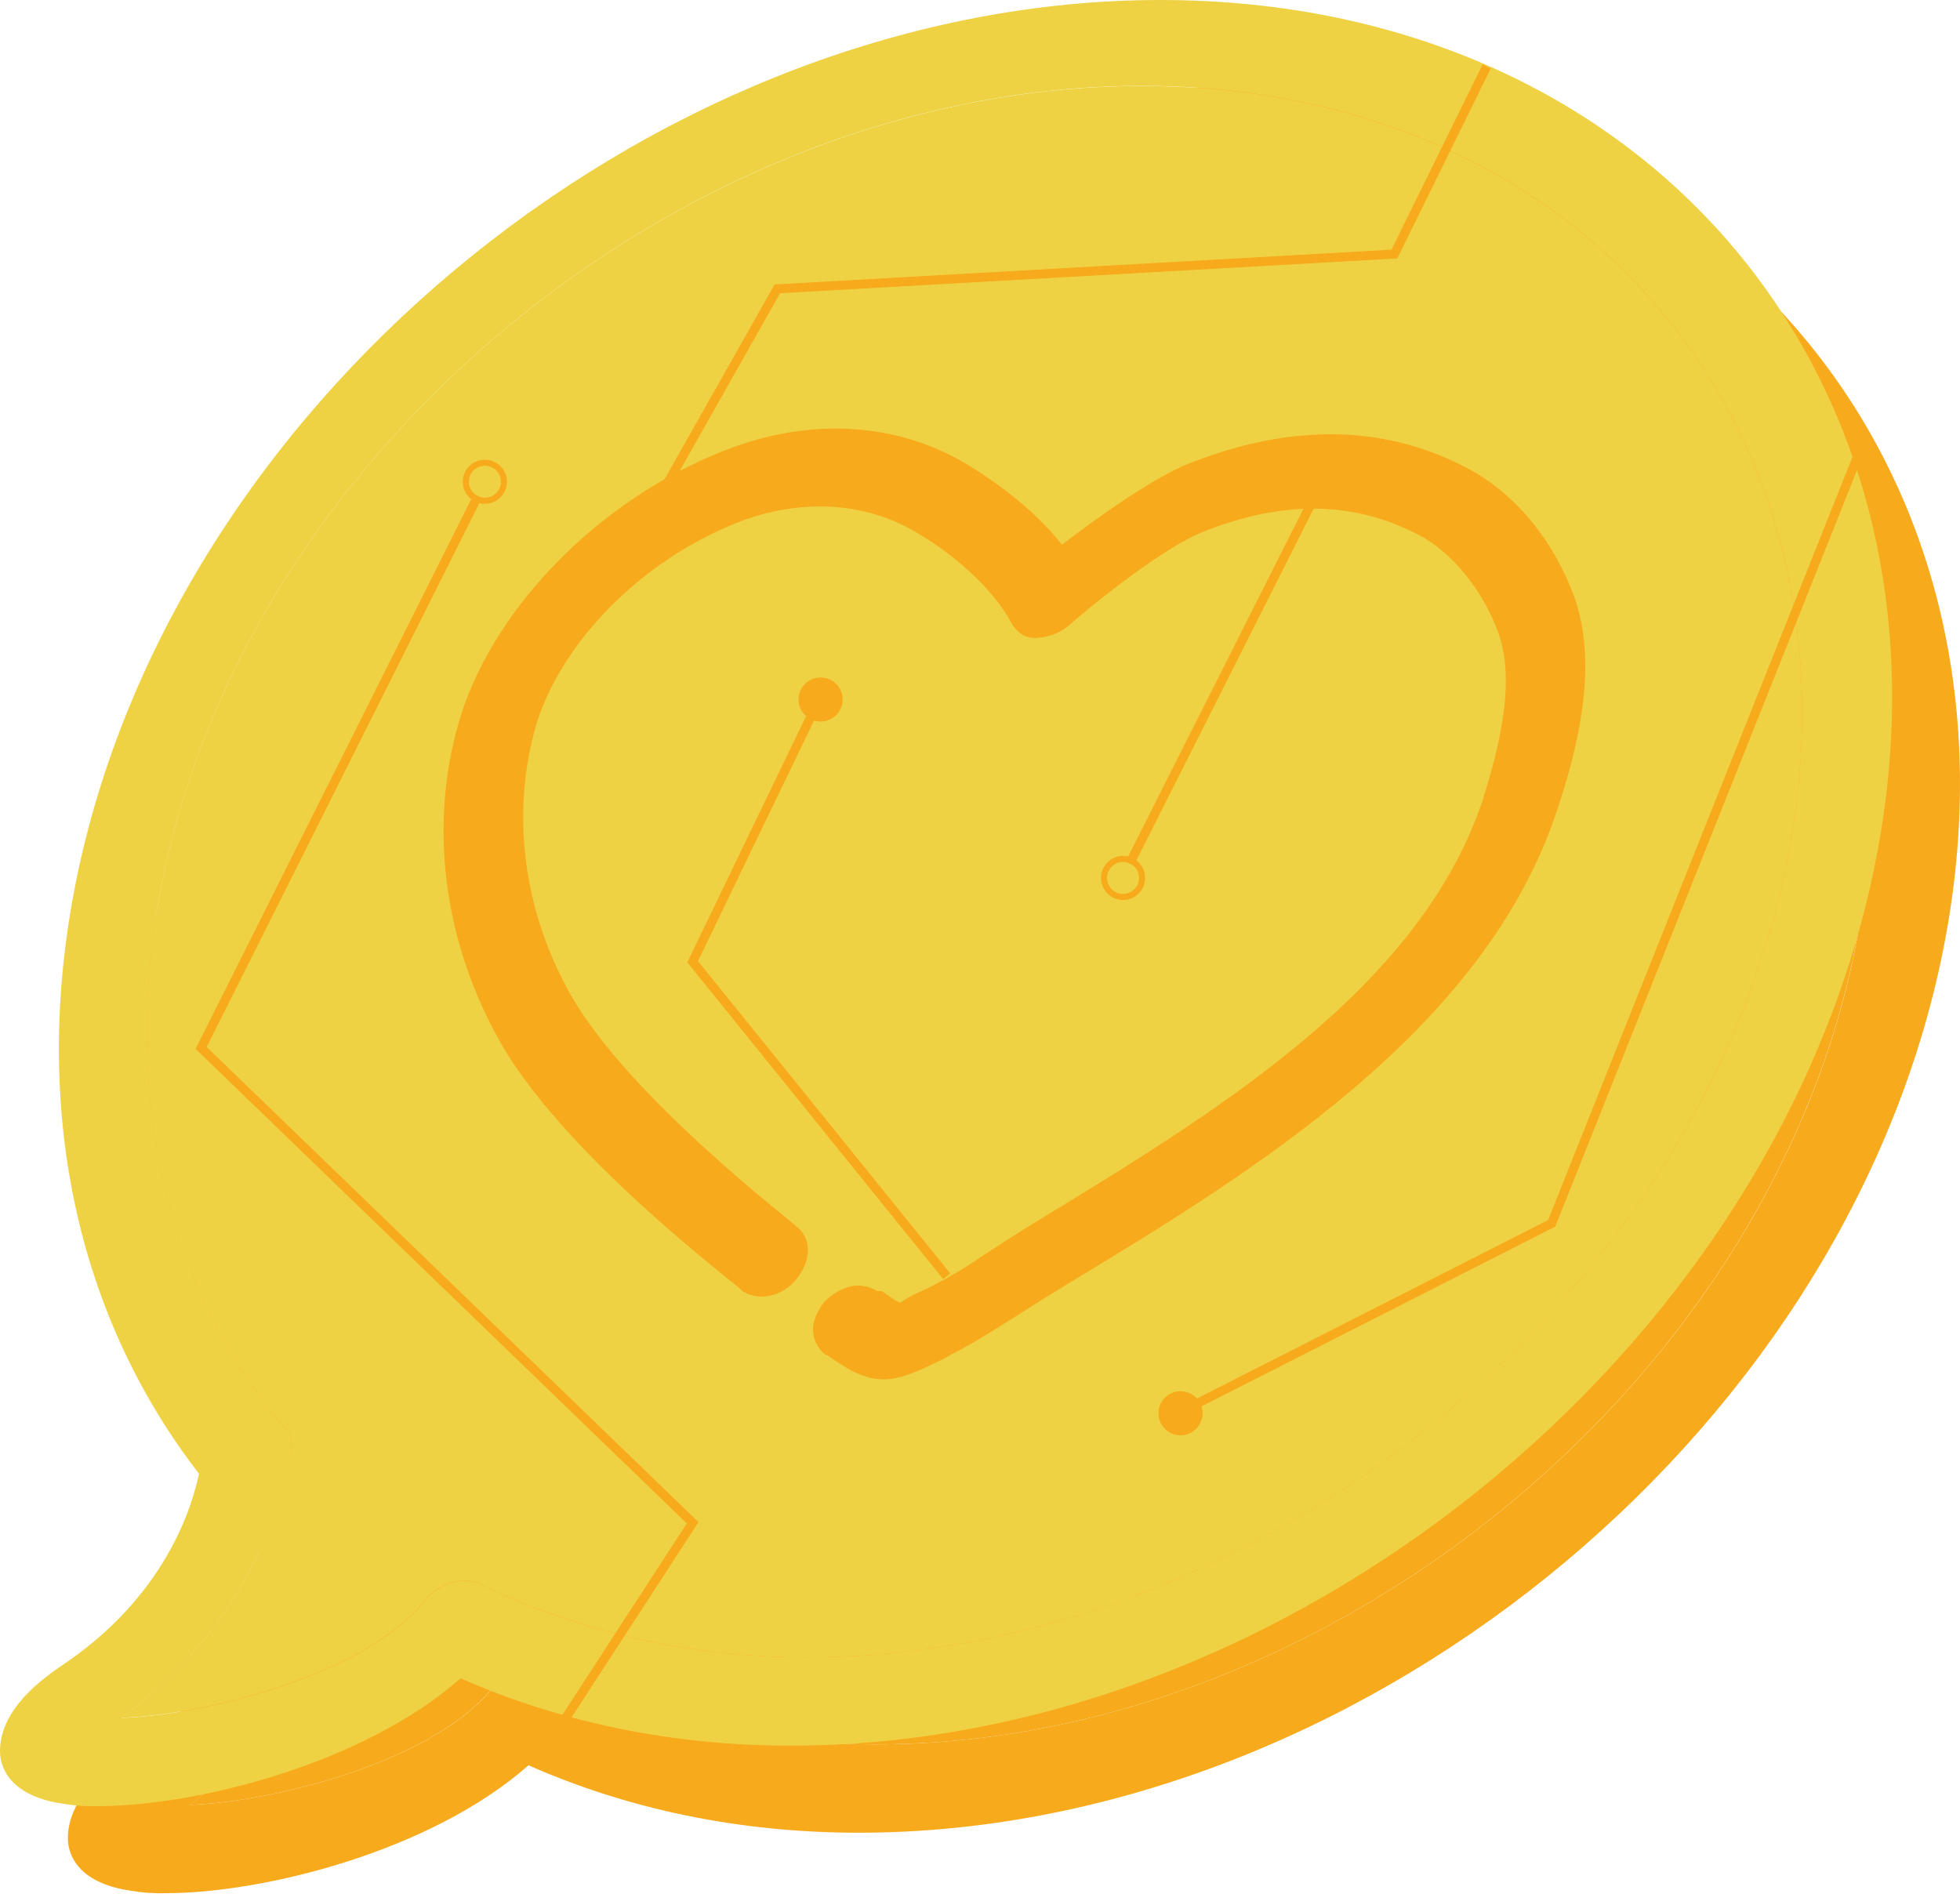
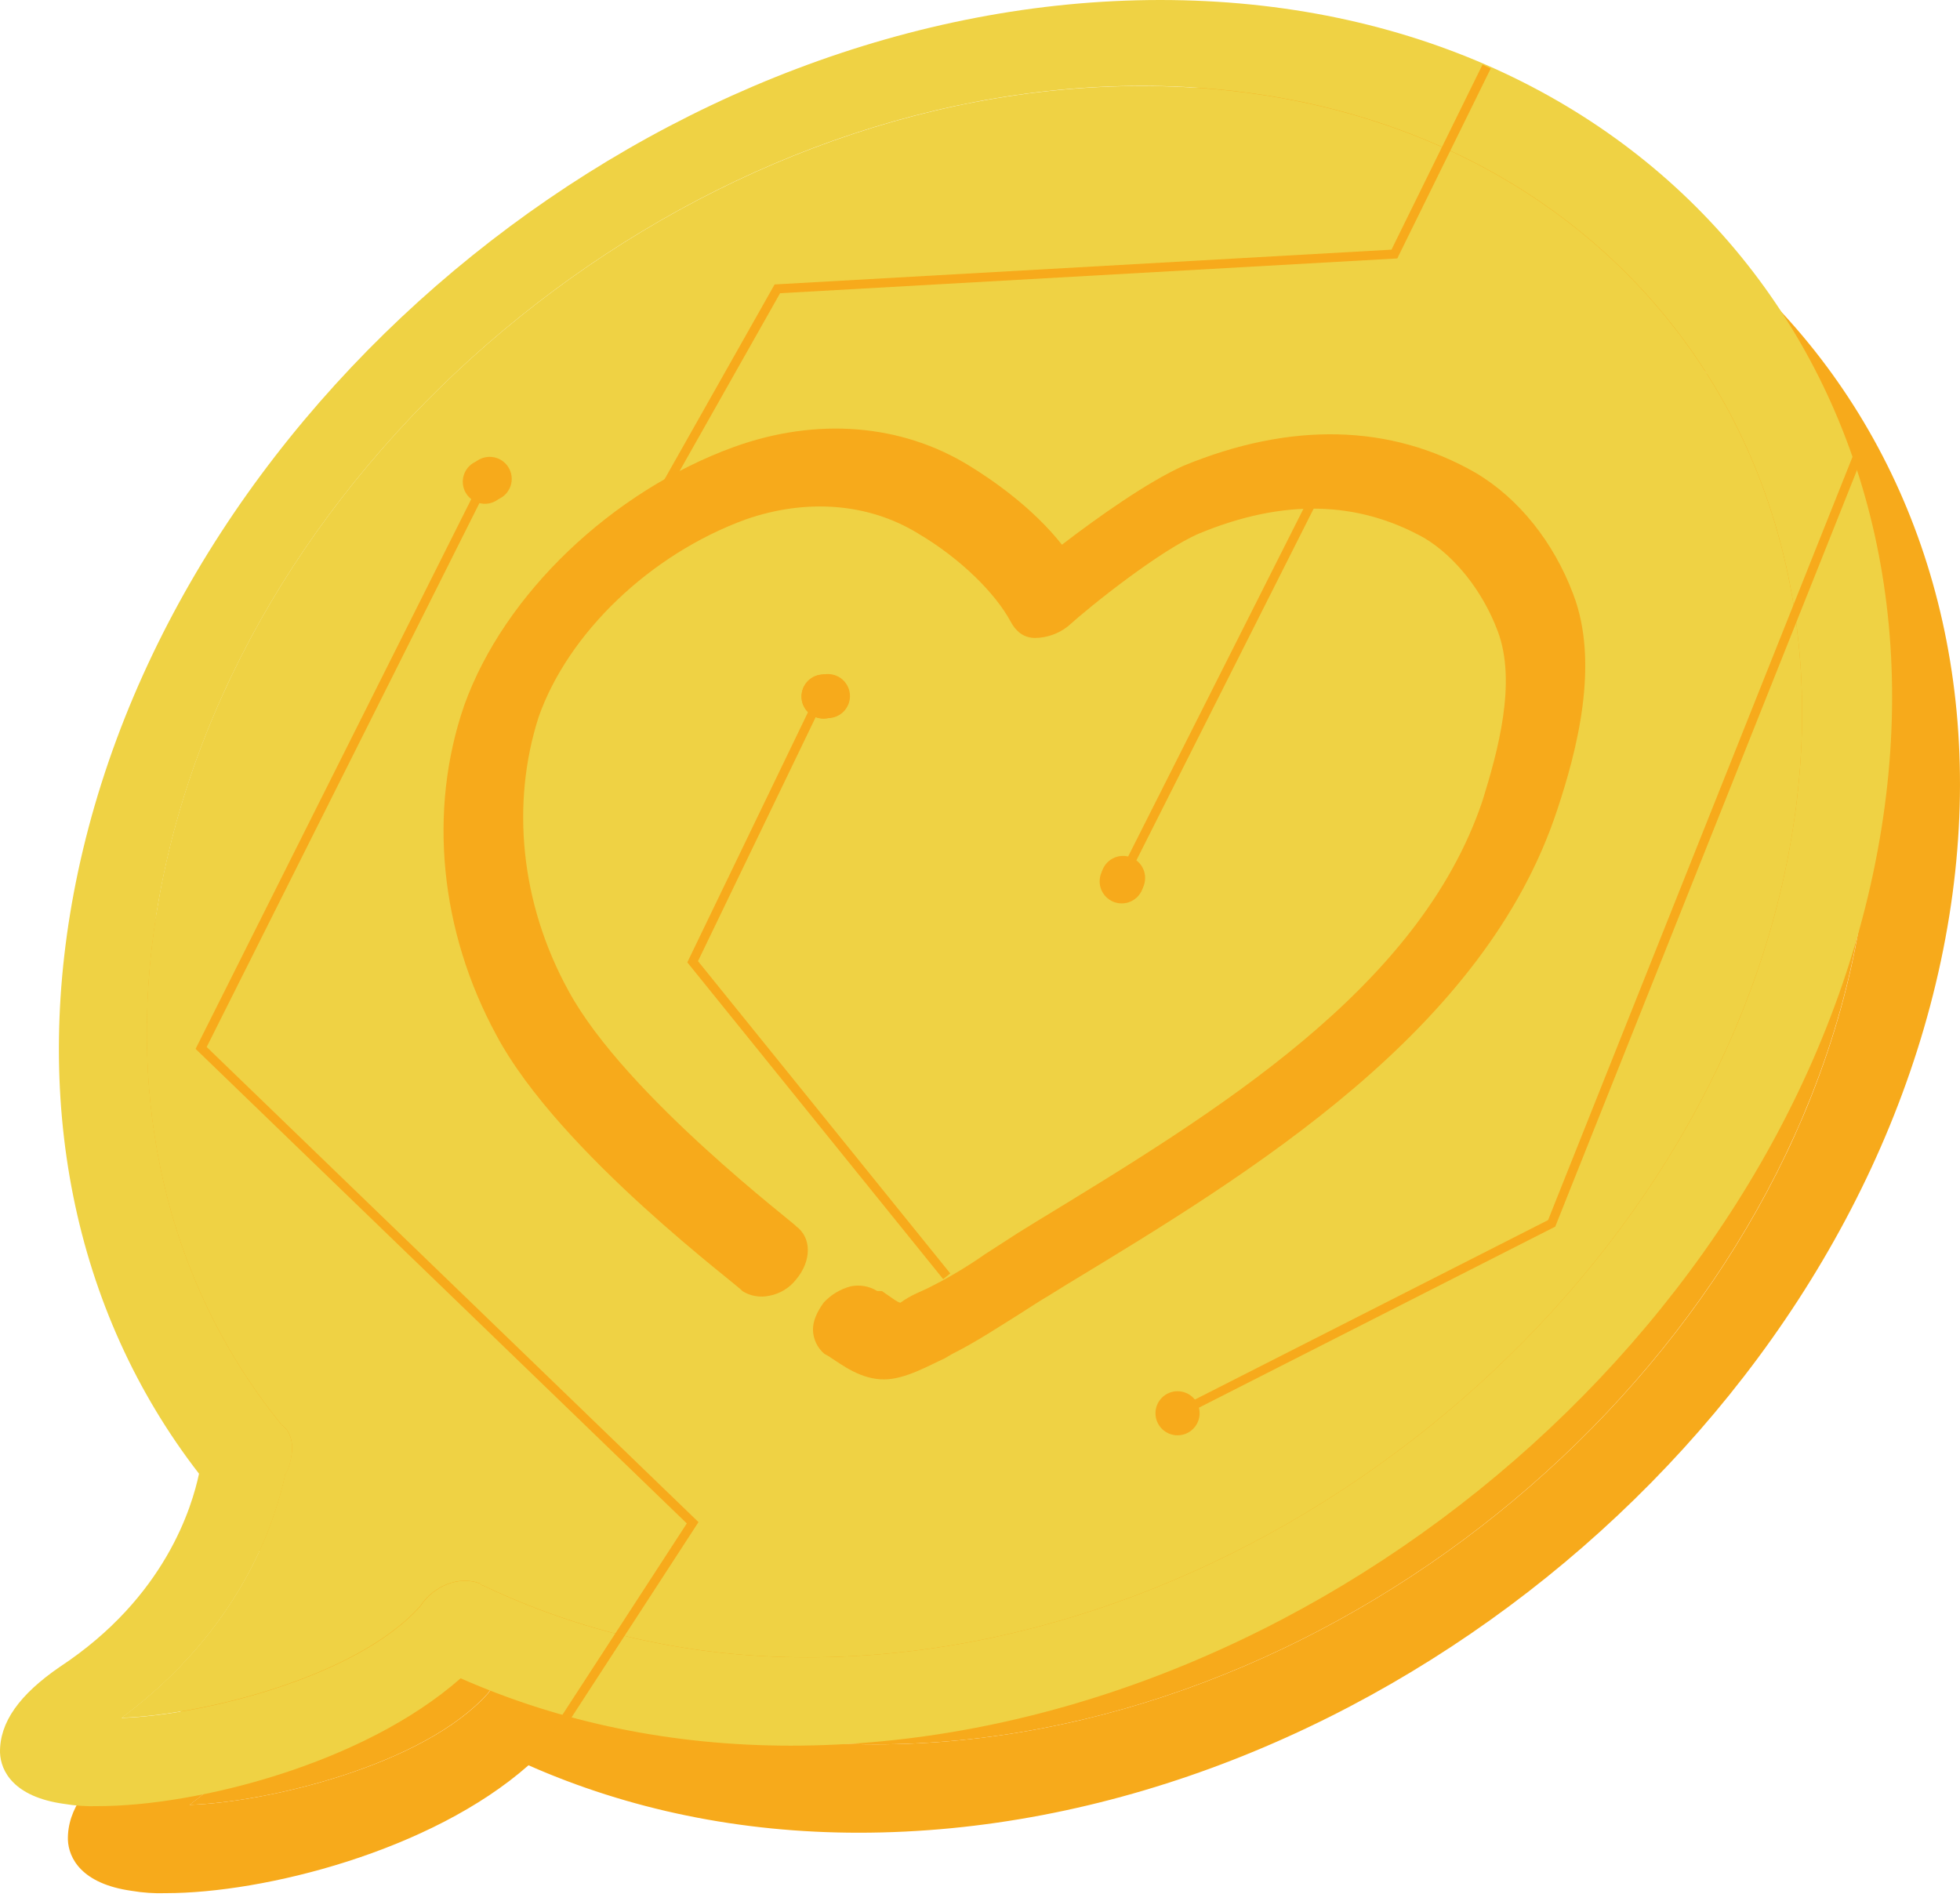
- <svg xmlns="http://www.w3.org/2000/svg" width="100" height="97" viewBox="0 0 100 97" fill="none">
-   <path d="M17.744 77.027C11.639 69.436 9.602 59.473 11.848 48.915C16.547 26.853 38.924 8.831 61.727 8.831C84.531 8.831 99.234 26.861 94.535 48.923C89.837 70.985 67.468 89.008 44.657 89.008C38.598 89.008 33.054 87.703 28.094 85.331C28.073 85.331 28.052 85.326 28.033 85.315C28.015 85.305 27.999 85.29 27.988 85.271C27.978 85.253 27.962 85.237 27.944 85.227C27.925 85.216 27.904 85.211 27.883 85.212C26.889 84.856 25.599 85.331 24.897 86.398C21.619 90.075 13.613 91.973 9.666 92.093C15.735 87.581 17.491 82.127 18.02 79.636C18.182 79.399 18.24 79.162 18.316 78.806C18.443 78.213 18.356 77.501 17.831 77.147L17.744 77.027Z" fill="#F7AA1B" />
-   <path d="M13.625 79.636C7.195 71.334 5.004 60.42 7.452 48.915C12.678 24.361 37.471 4.439 62.66 4.439C87.965 4.439 104.251 24.485 99.023 49.04C93.796 73.595 69.004 93.516 43.814 93.516C37.755 93.516 32.068 92.329 26.965 90.075C21.99 94.465 13.457 96.6 8.467 96.6C7.879 96.62 7.291 96.58 6.711 96.481C4.172 96.124 3.499 94.821 3.464 93.872C3.436 92.329 4.452 90.905 6.53 89.482C11.931 85.924 13.272 81.298 13.625 79.636ZM11.85 48.915C9.603 59.473 11.64 69.436 17.746 77.027L17.839 77.147C18.357 77.501 18.445 78.213 18.323 78.806C18.248 79.162 18.198 79.399 18.028 79.636C17.499 82.128 15.743 87.584 9.674 92.093C13.62 91.973 21.627 90.075 24.905 86.398C25.607 85.331 26.897 84.856 27.891 85.212C27.912 85.211 27.933 85.216 27.952 85.227C27.97 85.237 27.986 85.253 27.996 85.271C28.007 85.29 28.022 85.305 28.041 85.315C28.06 85.326 28.081 85.331 28.102 85.331C33.062 87.703 38.606 89.008 44.664 89.008C67.476 89.008 89.855 70.978 94.543 48.915C99.232 26.851 84.538 8.831 61.727 8.831C38.916 8.831 16.547 26.853 11.848 48.915H11.85Z" fill="#F7AA1B" />
-   <path d="M59.197 0C84.501 0 100.788 20.046 95.56 44.599C90.333 69.152 65.541 89.074 40.351 89.074C34.292 89.074 28.604 87.888 23.501 85.636C18.527 90.023 9.994 92.159 5.004 92.159C4.416 92.179 3.828 92.139 3.248 92.041C0.709 91.685 0.036 90.38 0.001 89.43C-0.027 87.888 0.988 86.466 3.067 85.043C8.459 81.483 9.8 76.857 10.154 75.197C3.724 66.893 1.532 55.981 3.982 44.475C9.216 19.927 34.011 0 59.197 0ZM91.07 44.475C95.768 22.412 81.073 4.381 58.262 4.381C35.451 4.381 13.082 22.418 8.383 44.482C6.137 55.038 8.174 65.001 14.279 72.593L14.373 72.712C14.891 73.068 14.978 73.78 14.857 74.373C14.781 74.728 14.731 74.966 14.562 75.203C14.032 77.695 12.276 83.151 6.208 87.658C10.154 87.539 18.161 85.642 21.439 81.965C22.14 80.896 23.43 80.423 24.424 80.779C24.446 80.779 24.467 80.784 24.485 80.794C24.504 80.805 24.52 80.82 24.531 80.838C24.541 80.857 24.557 80.872 24.575 80.882C24.594 80.892 24.615 80.897 24.636 80.896C29.589 83.268 35.133 84.567 41.191 84.567C64.003 84.567 86.374 66.543 91.07 44.482V44.475Z" fill="#EFD244" />
-   <path d="M58.262 4.388C81.073 4.388 95.768 22.418 91.07 44.482C86.372 66.545 64.003 84.567 41.191 84.567C35.133 84.567 29.589 83.262 24.629 80.89C24.608 80.891 24.587 80.885 24.569 80.875C24.55 80.865 24.535 80.85 24.524 80.832C24.513 80.814 24.498 80.799 24.479 80.788C24.46 80.778 24.439 80.772 24.418 80.772C23.424 80.416 22.134 80.89 21.432 81.958C18.154 85.636 10.147 87.532 6.201 87.651C12.27 83.14 14.025 77.688 14.555 75.197C14.724 74.96 14.774 74.722 14.85 74.367C14.978 73.774 14.891 73.062 14.366 72.706L14.273 72.586C8.167 64.995 6.13 55.032 8.377 44.475C13.081 22.418 35.452 4.388 58.262 4.388Z" fill="#EFD244" />
-   <path d="M75.279 24.121C70.938 21.63 65.854 21.512 60.386 23.765C58.545 24.595 56.029 26.376 54.181 27.794C52.684 25.895 50.611 24.473 49.455 23.765C45.99 21.63 41.669 21.274 37.421 22.816C31.238 25.072 25.732 30.29 23.688 35.983C21.839 41.322 22.426 47.489 25.33 52.827C28.558 58.876 37.902 65.756 37.877 65.88C38.286 66.135 38.78 66.22 39.252 66.117C39.793 66.015 40.278 65.72 40.617 65.287C41.413 64.338 41.424 63.151 40.604 62.559C40.722 62.559 31.919 55.916 29.016 50.578C26.53 46.066 26.072 40.97 27.483 36.581C28.985 32.311 33.17 28.277 38.064 26.498C41.142 25.431 44.3 25.668 46.823 27.21C49.04 28.516 50.799 30.295 51.566 31.722C51.821 32.198 52.212 32.552 52.813 32.552C53.421 32.544 54.009 32.335 54.486 31.959C55.662 30.892 59.239 28.045 61.198 27.215C65.497 25.443 69.268 25.554 72.671 27.452C74.251 28.401 75.654 30.18 76.412 32.198C77.402 34.807 76.412 38.365 75.639 40.856C72.412 50.465 62.037 56.751 52.883 62.327L51.926 62.919L50.272 63.986C49.321 64.653 48.321 65.246 47.279 65.759L46.755 65.997C46.468 66.129 46.195 66.287 45.94 66.471C45.822 66.471 45.515 66.234 44.997 65.878H44.76C44.35 65.623 43.857 65.538 43.385 65.641C42.861 65.784 42.387 66.071 42.02 66.471C41.681 66.945 41.461 67.42 41.479 67.894C41.489 68.121 41.546 68.343 41.645 68.547C41.745 68.751 41.886 68.932 42.058 69.08L42.271 69.199C43.001 69.674 43.919 70.385 45.107 70.385C46.175 70.385 47.397 69.674 48.185 69.318L48.593 69.08C49.787 68.487 51.033 67.657 51.992 67.064C52.542 66.708 53.094 66.352 53.501 66.115L54.458 65.522C63.867 59.829 75.744 52.593 79.45 41.325C80.438 38.358 81.635 33.851 80.257 30.293C79.272 27.684 77.497 25.428 75.279 24.121Z" fill="#F7AA1B" />
-   <path fill-rule="evenodd" clip-rule="evenodd" d="M10.545 53.424L24.59 25.412L24.176 25.205L9.979 53.52L35.041 77.734L28.124 88.377L28.512 88.629L35.637 77.667L10.545 53.424Z" fill="#F7AA1B" />
-   <path fill-rule="evenodd" clip-rule="evenodd" d="M35.612 49.043L41.875 36.057L41.458 35.856L35.067 49.105L48.122 65.269L48.483 64.978L35.612 49.043Z" fill="#F7AA1B" />
-   <path fill-rule="evenodd" clip-rule="evenodd" d="M57.432 43.954L67 24.973L67.413 25.181L57.846 44.163L57.432 43.954Z" fill="#F7AA1B" />
-   <path fill-rule="evenodd" clip-rule="evenodd" d="M78.984 62.256L94.615 23.062L95.045 23.234L79.349 62.59L60.29 72.274L60.08 71.862L78.984 62.256Z" fill="#F7AA1B" />
-   <path fill-rule="evenodd" clip-rule="evenodd" d="M70.994 12.739L75.641 3.293L76.057 3.497L71.29 13.187L39.8 14.962L33.149 26.734L32.746 26.506L39.521 14.514L70.994 12.739Z" fill="#F7AA1B" />
-   <path d="M42.993 35.693C42.993 36.314 42.489 36.818 41.867 36.818C41.245 36.818 40.741 36.314 40.741 35.693C40.741 35.072 41.245 34.568 41.867 34.568C42.489 34.568 42.993 35.072 42.993 35.693Z" fill="#F7AA1B" />
-   <path d="M61.357 72.113C61.357 72.734 60.853 73.238 60.231 73.238C59.609 73.238 59.105 72.734 59.105 72.113C59.105 71.491 59.609 70.988 60.231 70.988C60.853 70.988 61.357 71.491 61.357 72.113Z" fill="#F7AA1B" />
-   <path fill-rule="evenodd" clip-rule="evenodd" d="M57.299 45.614C57.751 45.614 58.116 45.248 58.116 44.798C58.116 44.347 57.751 43.981 57.299 43.981C56.847 43.981 56.481 44.347 56.481 44.798C56.481 45.248 56.847 45.614 57.299 45.614ZM57.299 45.923C57.921 45.923 58.425 45.419 58.425 44.798C58.425 44.176 57.921 43.673 57.299 43.673C56.677 43.673 56.173 44.176 56.173 44.798C56.173 45.419 56.677 45.923 57.299 45.923Z" fill="#F7AA1B" />
-   <path fill-rule="evenodd" clip-rule="evenodd" d="M24.737 25.398C25.189 25.398 25.555 25.032 25.555 24.582C25.555 24.131 25.189 23.765 24.737 23.765C24.286 23.765 23.92 24.131 23.92 24.582C23.92 25.032 24.286 25.398 24.737 25.398ZM24.737 25.707C25.359 25.707 25.863 25.203 25.863 24.582C25.863 23.96 25.359 23.457 24.737 23.457C24.116 23.457 23.611 23.96 23.611 24.582C23.611 25.203 24.116 25.707 24.737 25.707Z" fill="#F7AA1B" />
+ <svg xmlns="http://www.w3.org/2000/svg" id="e4g3tw6fe6cd1" viewBox="0 0 100 97" shape-rendering="geometricPrecision" text-rendering="geometricPrecision">
+   <style>#e4g3tw6fe6cd12_to {animation: e4g3tw6fe6cd12_to__to 3000ms linear infinite normal forwards}@keyframes e4g3tw6fe6cd12_to__to { 0% {transform: translate(0.152114px,-0.152114px)} 33.333% {transform: translate(-6.22935px,12.80705px)} 71.667% {transform: translate(6.249412px,29.05936px)} 100% {transform: translate(6.249412px,29.05936px)} }#e4g3tw6fe6cd13_to {animation: e4g3tw6fe6cd13_to__to 3000ms linear infinite normal forwards}@keyframes e4g3tw6fe6cd13_to__to { 0% {transform: translate(0.152114px,-0.152114px)} 33.333% {transform: translate(-6.22935px,12.80705px)} 71.667% {transform: translate(6.249412px,29.05936px)} 100% {transform: translate(6.249412px,29.05936px)} }#e4g3tw6fe6cd14_to {animation: e4g3tw6fe6cd14_to__to 3000ms linear infinite normal forwards}@keyframes e4g3tw6fe6cd14_to__to { 0% {transform: translate(15.3635px,9.278949px)} 43.333% {transform: translate(15.3635px,9.278949px)} 80% {transform: translate(24.79457px,-9.73529px)} 100% {transform: translate(24.79457px,-9.73529px)} }#e4g3tw6fe6cd15_to {animation: e4g3tw6fe6cd15_to__to 3000ms linear infinite normal forwards}@keyframes e4g3tw6fe6cd15_to__to { 0% {transform: translate(-16.88464px,-11.25643px)} 40% {transform: translate(-31.18335px,17.34099px)} 80% {transform: translate(-6.693012px,42.13555px)} 100% {transform: translate(-11.38681px,49.82817px)} }#e4g3tw6fe6cd16_to {animation: e4g3tw6fe6cd16_to__to 3000ms linear infinite normal forwards}@keyframes e4g3tw6fe6cd16_to__to { 0% {transform: translate(-0.152114px,0px)} 33.333% {transform: translate(19.01424px,-9.583176px)} 76.667% {transform: translate(34.37774px,-48.37222px)} 100% {transform: translate(34.37774px,-48.37222px)} }</style>
+   <path id="e4g3tw6fe6cd2" d="M17.744,77.027C11.639,69.436,9.602,59.473,11.848,48.915C16.547,26.853,38.924,8.831,61.727,8.831C84.531,8.831,99.234,26.861,94.535,48.923C89.837,70.985,67.468,89.008,44.657,89.008C38.598,89.008,33.054,87.703,28.094,85.331C28.073,85.331,28.052,85.326,28.033,85.315C28.015,85.305,27.999,85.29,27.988,85.271C27.978,85.253,27.962,85.237,27.944,85.227C27.925,85.216,27.904,85.211,27.883,85.212C26.889,84.856,25.599,85.331,24.897,86.398C21.619,90.075,13.613,91.973,9.666,92.093C15.735,87.581,17.491,82.127,18.02,79.636C18.182,79.399,18.24,79.162,18.316,78.806C18.443,78.213,18.356,77.501,17.831,77.147L17.744,77.027Z" fill="rgb(247,170,27)" stroke="none" stroke-width="1" />
+   <path id="e4g3tw6fe6cd3" d="M13.625,79.636C7.195,71.334,5.004,60.42,7.452,48.915C12.678,24.361,37.471,4.439,62.66,4.439C87.965,4.439,104.251,24.485,99.023,49.04C93.796,73.595,69.004,93.516,43.814,93.516C37.755,93.516,32.068,92.329,26.965,90.075C21.99,94.465,13.457,96.6,8.467,96.6C7.879,96.62,7.291,96.58,6.711,96.481C4.172,96.124,3.499,94.821,3.464,93.872C3.436,92.329,4.452,90.905,6.53,89.482C11.931,85.924,13.272,81.298,13.625,79.636ZM11.85,48.915C9.603,59.473,11.64,69.436,17.746,77.027L17.839,77.147C18.357,77.501,18.445,78.213,18.323,78.806C18.248,79.162,18.198,79.399,18.028,79.636C17.499,82.128,15.743,87.584,9.674,92.093C13.62,91.973,21.627,90.075,24.905,86.398C25.607,85.331,26.897,84.856,27.891,85.212C27.912,85.211,27.933,85.216,27.952,85.227C27.97,85.237,27.986,85.253,27.996,85.271C28.007,85.29,28.022,85.305,28.041,85.315C28.06,85.326,28.081,85.331,28.102,85.331C33.062,87.703,38.606,89.008,44.664,89.008C67.476,89.008,89.855,70.978,94.543,48.915C99.232,26.851,84.538,8.831,61.727,8.831C38.916,8.831,16.547,26.853,11.848,48.915L11.85,48.915Z" fill="rgb(247,170,27)" stroke="none" stroke-width="1" />
+   <path id="e4g3tw6fe6cd4" d="M59.197,0C84.501,0,100.788,20.046,95.56,44.599C90.333,69.152,65.541,89.074,40.351,89.074C34.292,89.074,28.604,87.888,23.501,85.636C18.527,90.023,9.994,92.159,5.004,92.159C4.416,92.179,3.828,92.139,3.248,92.041C0.709,91.685,0.036,90.38,0.001,89.43C-0.027,87.888,0.988,86.466,3.067,85.043C8.459,81.483,9.8,76.857,10.154,75.197C3.724,66.893,1.532,55.981,3.982,44.475C9.216,19.927,34.011,0,59.197,0ZM91.07,44.475C95.768,22.412,81.073,4.381,58.262,4.381C35.451,4.381,13.082,22.418,8.383,44.482C6.137,55.038,8.174,65.001,14.279,72.593L14.373,72.712C14.891,73.068,14.978,73.78,14.857,74.373C14.781,74.728,14.731,74.966,14.562,75.203C14.032,77.695,12.276,83.151,6.208,87.658C10.154,87.539,18.161,85.642,21.439,81.965C22.14,80.896,23.43,80.423,24.424,80.779C24.446,80.779,24.467,80.784,24.485,80.794C24.504,80.805,24.52,80.82,24.531,80.838C24.541,80.857,24.557,80.872,24.575,80.882C24.594,80.892,24.615,80.897,24.636,80.896C29.589,83.268,35.133,84.567,41.191,84.567C64.003,84.567,86.374,66.543,91.07,44.482L91.07,44.475Z" fill="rgb(239,210,68)" stroke="none" stroke-width="1" />
+   <path id="e4g3tw6fe6cd5" d="M58.262,4.388C81.073,4.388,95.768,22.418,91.07,44.482C86.372,66.545,64.003,84.567,41.191,84.567C35.133,84.567,29.589,83.262,24.629,80.89C24.608,80.891,24.587,80.885,24.569,80.875C24.55,80.865,24.535,80.85,24.524,80.832C24.513,80.814,24.498,80.799,24.479,80.788C24.46,80.778,24.439,80.772,24.418,80.772C23.424,80.416,22.134,80.89,21.432,81.958C18.154,85.636,10.147,87.532,6.201,87.651C12.27,83.14,14.025,77.688,14.555,75.197C14.724,74.96,14.774,74.722,14.85,74.367C14.978,73.774,14.891,73.062,14.366,72.706L14.273,72.586C8.167,64.995,6.13,55.032,8.377,44.475C13.081,22.418,35.452,4.388,58.262,4.388Z" fill="rgb(239,210,68)" stroke="none" stroke-width="1" />
+   <path id="e4g3tw6fe6cd6" d="M75.279,24.121C70.938,21.63,65.854,21.512,60.386,23.765C58.545,24.595,56.029,26.376,54.181,27.794C52.684,25.895,50.611,24.473,49.455,23.765C45.99,21.63,41.669,21.274,37.421,22.816C31.238,25.072,25.732,30.29,23.688,35.983C21.839,41.322,22.426,47.489,25.33,52.827C28.558,58.876,37.902,65.756,37.877,65.88C38.286,66.135,38.78,66.22,39.252,66.117C39.793,66.015,40.278,65.72,40.617,65.287C41.413,64.338,41.424,63.151,40.604,62.559C40.722,62.559,31.919,55.916,29.016,50.578C26.53,46.066,26.072,40.97,27.483,36.581C28.985,32.311,33.17,28.277,38.064,26.498C41.142,25.431,44.3,25.668,46.823,27.21C49.04,28.516,50.799,30.295,51.566,31.722C51.821,32.198,52.212,32.552,52.813,32.552C53.421,32.544,54.009,32.335,54.486,31.959C55.662,30.892,59.239,28.045,61.198,27.215C65.497,25.443,69.268,25.554,72.671,27.452C74.251,28.401,75.654,30.18,76.412,32.198C77.402,34.807,76.412,38.365,75.639,40.856C72.412,50.465,62.037,56.751,52.883,62.327L51.926,62.919L50.272,63.986C49.321,64.653,48.321,65.246,47.279,65.759L46.755,65.997C46.468,66.129,46.195,66.287,45.94,66.471C45.822,66.471,45.515,66.234,44.997,65.878L44.76,65.878C44.35,65.623,43.857,65.538,43.385,65.641C42.861,65.784,42.387,66.071,42.02,66.471C41.681,66.945,41.461,67.42,41.479,67.894C41.489,68.121,41.546,68.343,41.645,68.547C41.745,68.751,41.886,68.932,42.058,69.08L42.271,69.199C43.001,69.674,43.919,70.385,45.107,70.385C46.175,70.385,47.397,69.674,48.185,69.318L48.593,69.08C49.787,68.487,51.033,67.657,51.992,67.064C52.542,66.708,53.094,66.352,53.501,66.115L54.458,65.522C63.867,59.829,75.744,52.593,79.45,41.325C80.438,38.358,81.635,33.851,80.257,30.293C79.272,27.684,77.497,25.428,75.279,24.121Z" fill="rgb(247,170,27)" stroke="none" stroke-width="1" />
+   <path id="e4g3tw6fe6cd7" d="M10.545,53.424L24.59,25.412L24.176,25.205L9.979,53.52L35.041,77.734L28.124,88.377L28.512,88.629L35.637,77.667L10.545,53.424Z" clip-rule="evenodd" fill="rgb(247,170,27)" fill-rule="evenodd" stroke="none" stroke-width="1" />
+   <path id="e4g3tw6fe6cd8" d="M35.612,49.043L41.875,36.057L41.458,35.856L35.067,49.105L48.122,65.269L48.483,64.978L35.612,49.043Z" clip-rule="evenodd" fill="rgb(247,170,27)" fill-rule="evenodd" stroke="none" stroke-width="1" />
+   <path id="e4g3tw6fe6cd9" d="M57.432,43.954L67,24.973L67.413,25.181L57.846,44.163L57.432,43.954Z" clip-rule="evenodd" fill="rgb(247,170,27)" fill-rule="evenodd" stroke="none" stroke-width="1" />
+   <path id="e4g3tw6fe6cd10" d="M78.984,62.256L94.615,23.062L95.045,23.234L79.349,62.59L60.29,72.274L60.08,71.862L78.984,62.256Z" clip-rule="evenodd" fill="rgb(247,170,27)" fill-rule="evenodd" stroke="none" stroke-width="1" />
+   <path id="e4g3tw6fe6cd11" d="M70.994,12.739L75.641,3.293L76.057,3.497L71.29,13.187L39.8,14.962L33.149,26.734L32.746,26.506L39.521,14.514L70.994,12.739Z" clip-rule="evenodd" fill="rgb(247,170,27)" fill-rule="evenodd" stroke="none" stroke-width="1" />
+   <g id="e4g3tw6fe6cd12_to" transform="translate(0.152114,-0.152114)">
+     <path id="e4g3tw6fe6cd12" d="M42.993,35.693C42.993,36.314,42.489,36.818,41.867,36.818C41.245,36.818,40.741,36.314,40.741,35.693C40.741,35.072,41.245,34.568,41.867,34.568C42.489,34.568,42.993,35.072,42.993,35.693Z" transform="translate(0,0)" fill="rgb(247,170,27)" stroke="none" stroke-width="1" />
+   </g>
+   <g id="e4g3tw6fe6cd13_to" transform="translate(0.152114,-0.152114)">
+     <path id="e4g3tw6fe6cd13" d="M42.993,35.693C42.993,36.314,42.489,36.818,41.867,36.818C41.245,36.818,40.741,36.314,40.741,35.693C40.741,35.072,41.245,34.568,41.867,34.568C42.489,34.568,42.993,35.072,42.993,35.693Z" transform="translate(0,0)" fill="rgb(247,170,27)" stroke="none" stroke-width="1" />
+   </g>
+   <g id="e4g3tw6fe6cd14_to" transform="translate(15.3635,9.278949)">
+     <path id="e4g3tw6fe6cd14" d="M42.993,35.693C42.993,36.314,42.489,36.818,41.867,36.818C41.245,36.818,40.741,36.314,40.741,35.693C40.741,35.072,41.245,34.568,41.867,34.568C42.489,34.568,42.993,35.072,42.993,35.693Z" transform="translate(0,0)" fill="rgb(247,170,27)" stroke="none" stroke-width="1" />
+   </g>
+   <g id="e4g3tw6fe6cd15_to" transform="translate(-16.88464,-11.25643)">
+     <path id="e4g3tw6fe6cd15" d="M42.993,35.693C42.993,36.314,42.489,36.818,41.867,36.818C41.245,36.818,40.741,36.314,40.741,35.693C40.741,35.072,41.245,34.568,41.867,34.568C42.489,34.568,42.993,35.072,42.993,35.693Z" transform="translate(0,0)" fill="rgb(247,170,27)" stroke="none" stroke-width="1" />
+   </g>
+   <g id="e4g3tw6fe6cd16_to" transform="translate(-0.152114,0)">
+     <path id="e4g3tw6fe6cd16" d="M61.357,72.113C61.357,72.734,60.853,73.238,60.231,73.238C59.609,73.238,59.105,72.734,59.105,72.113C59.105,71.491,59.609,70.988,60.231,70.988C60.853,70.988,61.357,71.491,61.357,72.113Z" transform="translate(0,0)" fill="rgb(247,170,27)" stroke="none" stroke-width="1" />
+   </g>
+   <path id="e4g3tw6fe6cd17" d="M57.299,45.614C57.751,45.614,58.116,45.248,58.116,44.798C58.116,44.347,57.751,43.981,57.299,43.981C56.847,43.981,56.481,44.347,56.481,44.798C56.481,45.248,56.847,45.614,57.299,45.614ZM57.299,45.923C57.921,45.923,58.425,45.419,58.425,44.798C58.425,44.176,57.921,43.673,57.299,43.673C56.677,43.673,56.173,44.176,56.173,44.798C56.173,45.419,56.677,45.923,57.299,45.923Z" clip-rule="evenodd" fill="rgb(247,170,27)" fill-rule="evenodd" stroke="none" stroke-width="1" />
+   <path id="e4g3tw6fe6cd18" d="M57.299,45.614C57.751,45.614,58.116,45.248,58.116,44.798C58.116,44.347,57.751,43.981,57.299,43.981C56.847,43.981,56.481,44.347,56.481,44.798C56.481,45.248,56.847,45.614,57.299,45.614ZM57.299,45.923C57.921,45.923,58.425,45.419,58.425,44.798C58.425,44.176,57.921,43.673,57.299,43.673C56.677,43.673,56.173,44.176,56.173,44.798C56.173,45.419,56.677,45.923,57.299,45.923Z" transform="matrix(1 0 0 1 -15.05928 -9.278949)" clip-rule="evenodd" fill="rgb(247,170,27)" fill-rule="evenodd" stroke="none" stroke-width="1" />
+   <path id="e4g3tw6fe6cd19" d="M24.737,25.398C25.189,25.398,25.555,25.032,25.555,24.582C25.555,24.131,25.189,23.765,24.737,23.765C24.286,23.765,23.92,24.131,23.92,24.582C23.92,25.032,24.286,25.398,24.737,25.398ZM24.737,25.707C25.359,25.707,25.863,25.203,25.863,24.582C25.863,23.96,25.359,23.457,24.737,23.457C24.116,23.457,23.611,23.96,23.611,24.582C23.611,25.203,24.116,25.707,24.737,25.707Z" clip-rule="evenodd" fill="rgb(247,170,27)" fill-rule="evenodd" stroke="none" stroke-width="1" />
</svg>
